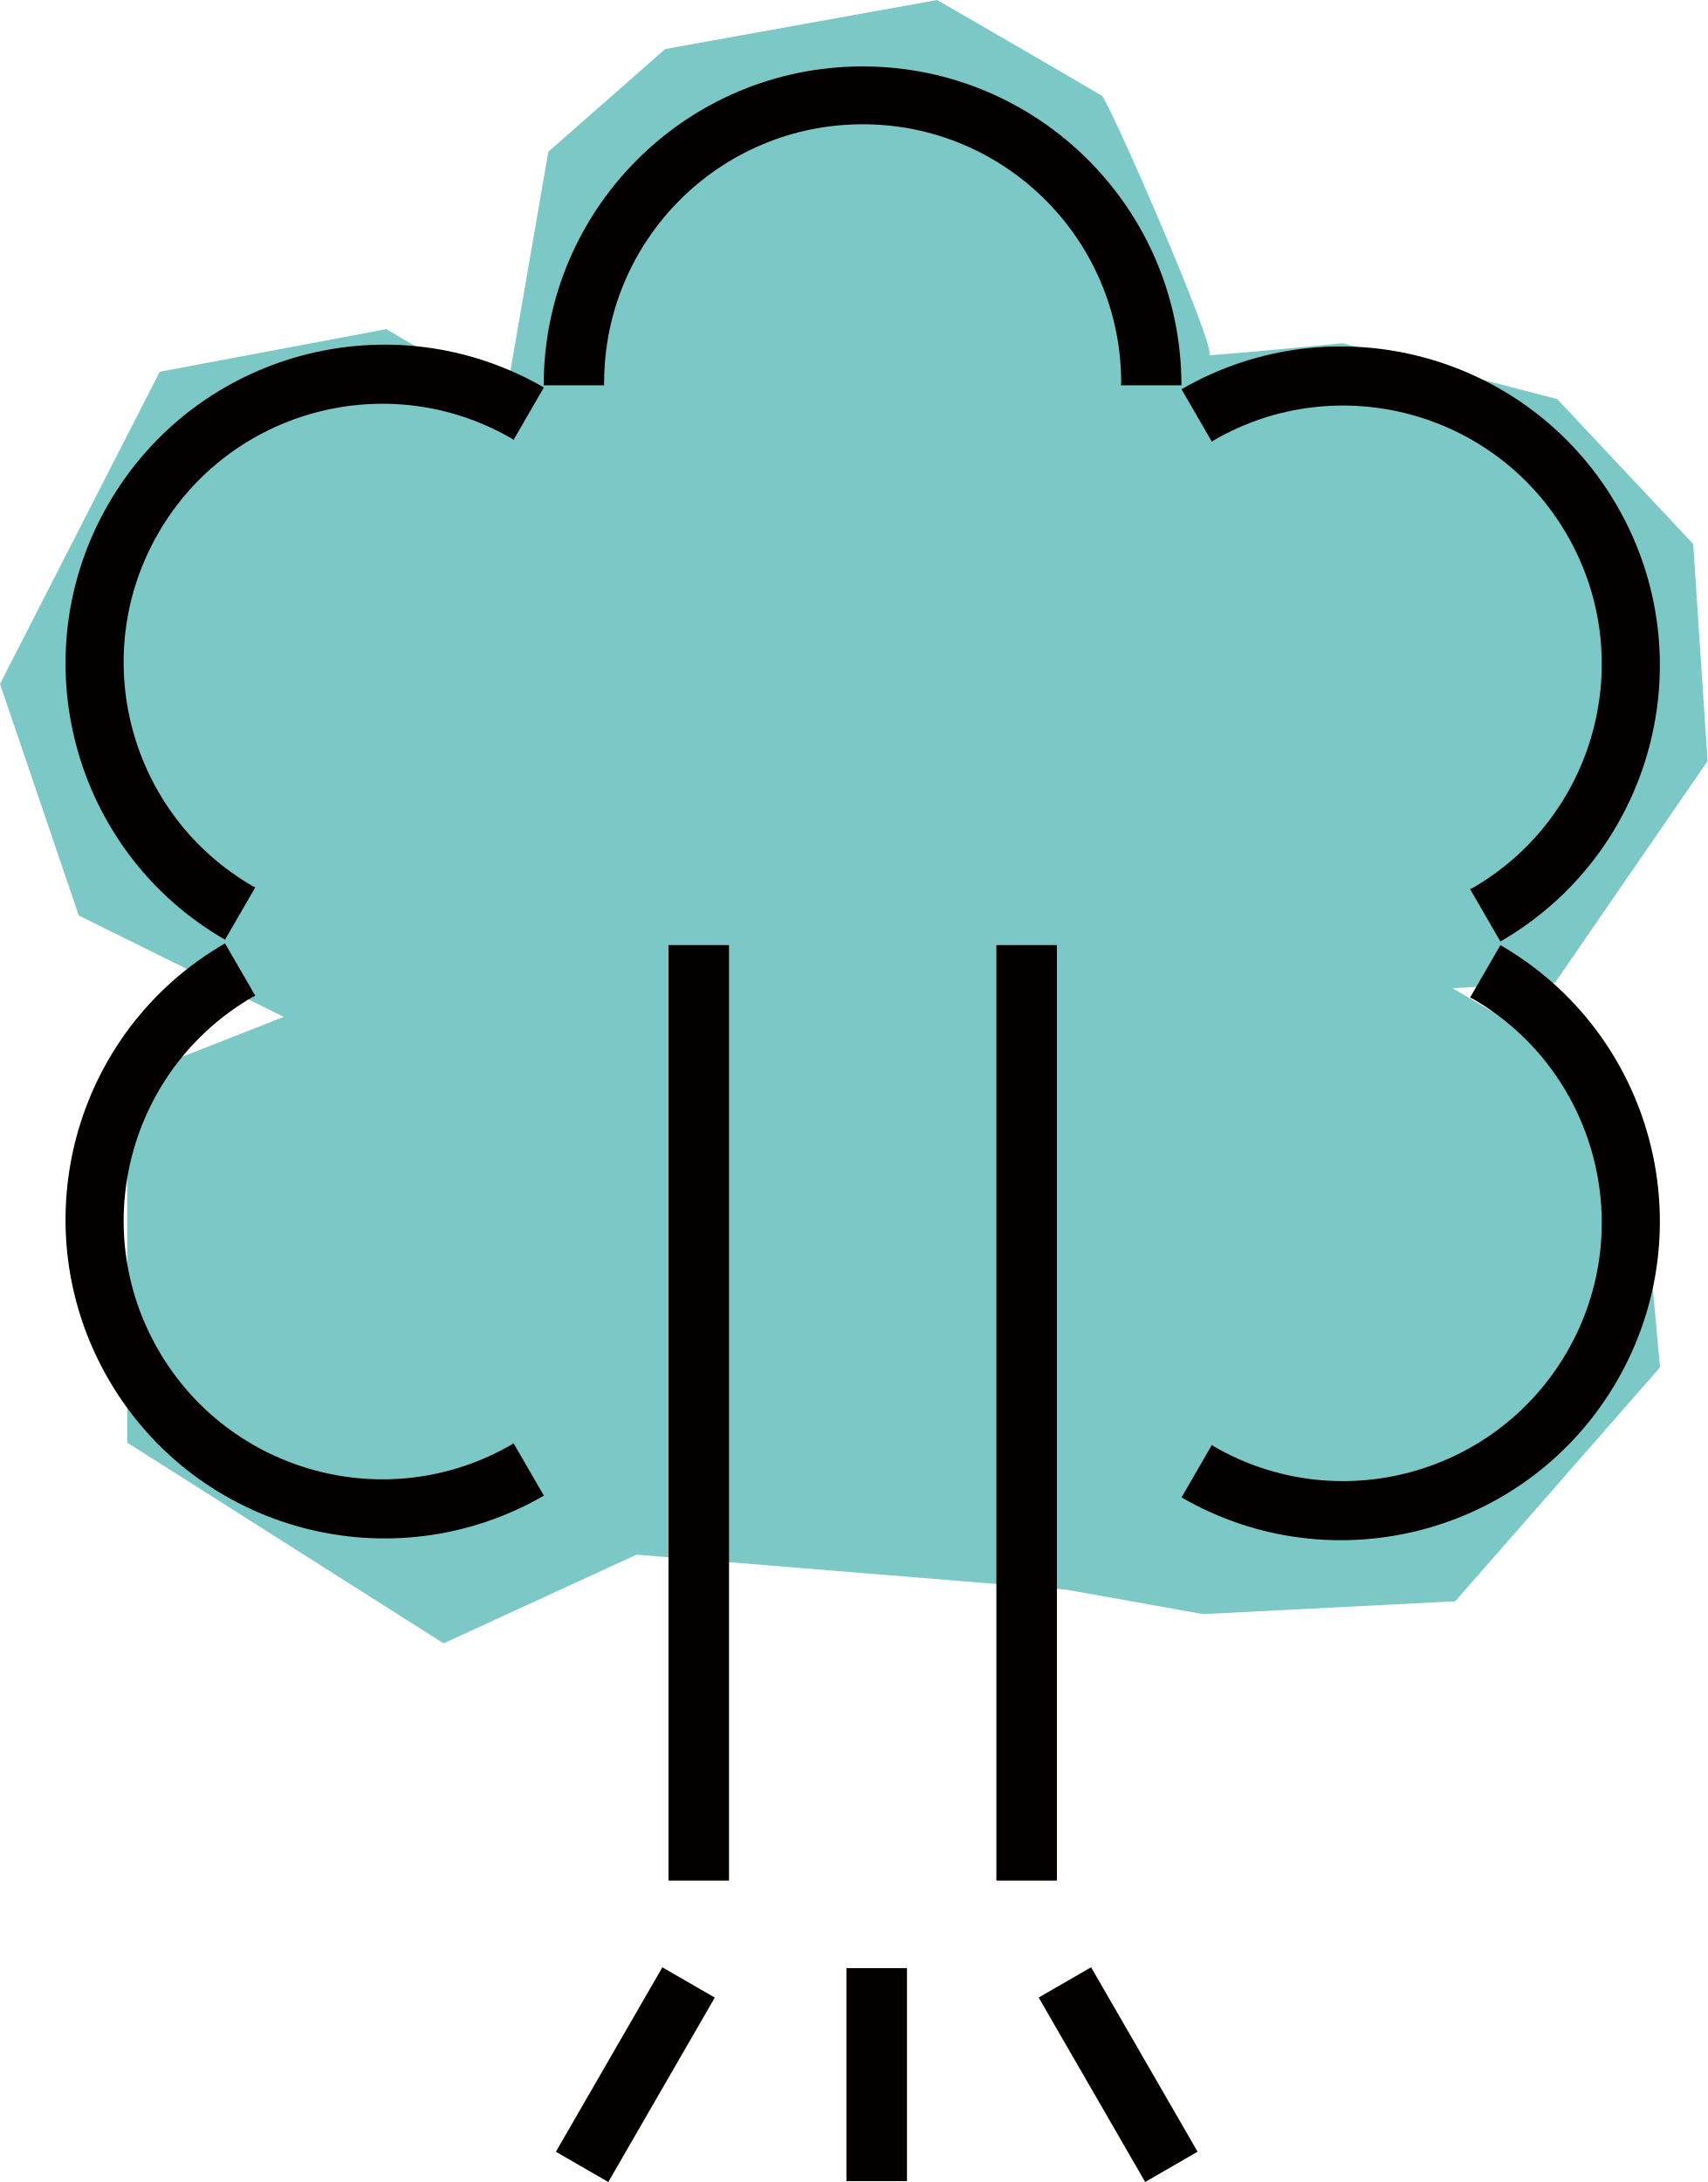
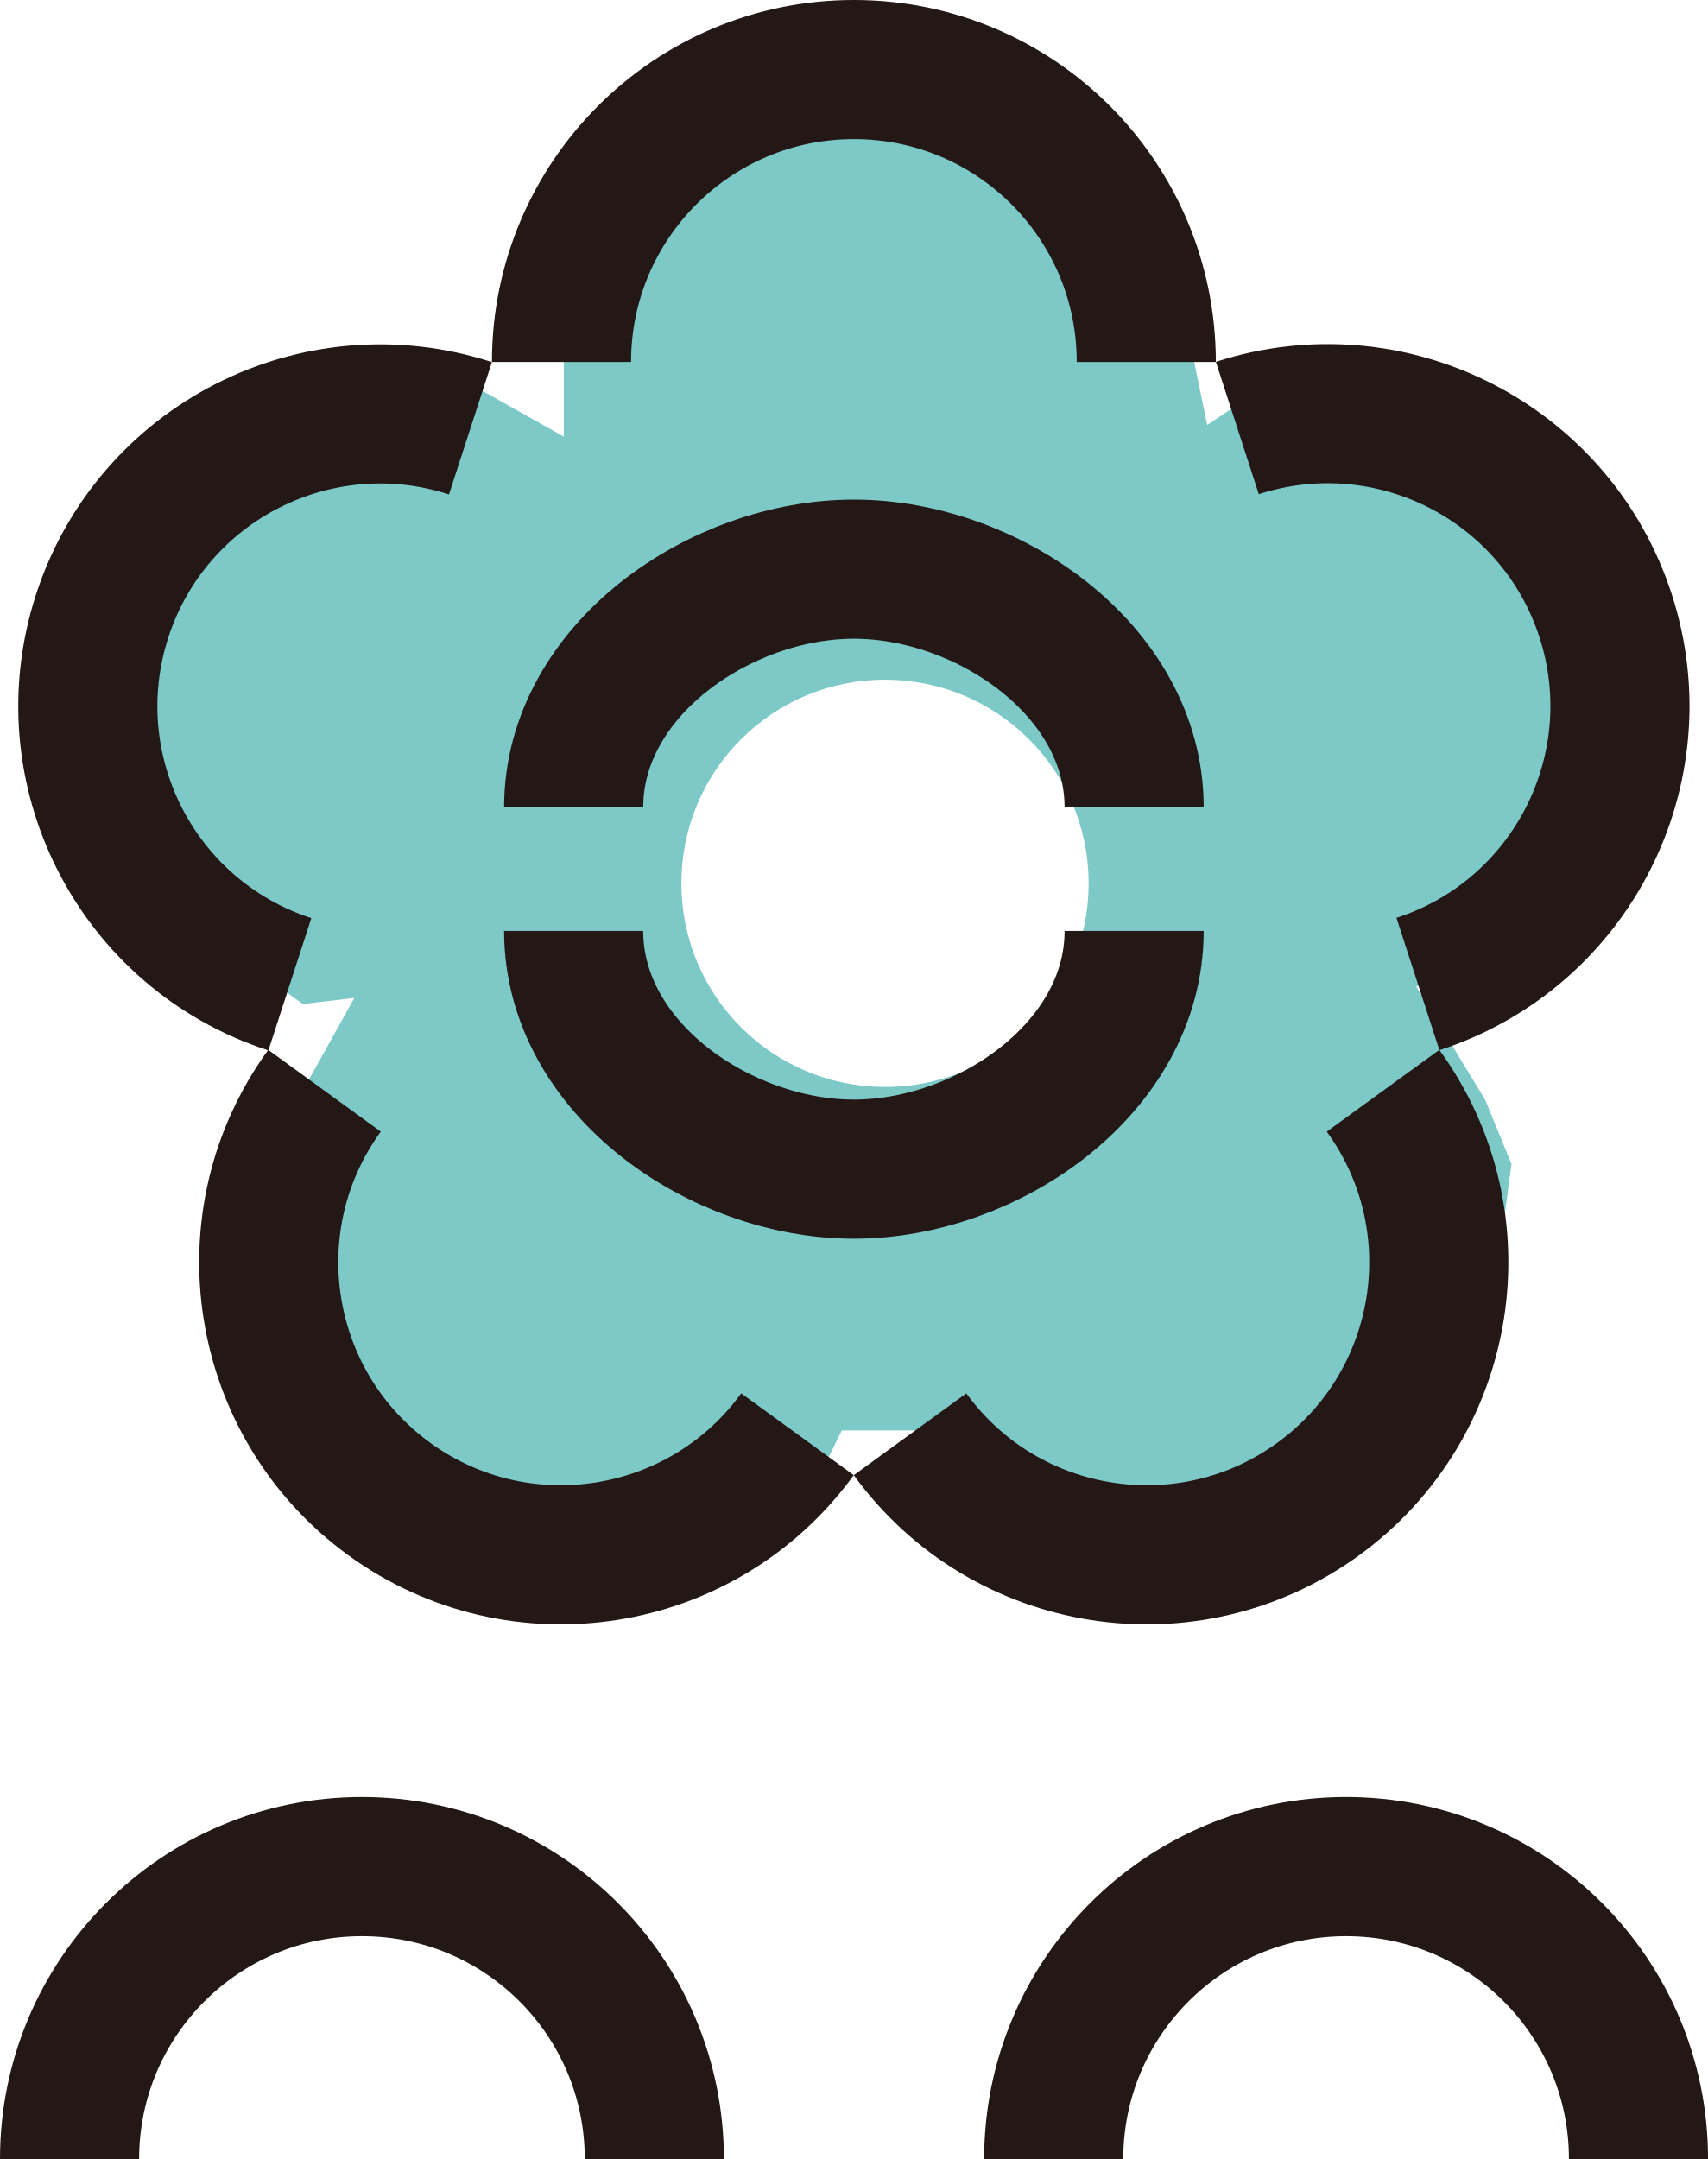
- <svg xmlns="http://www.w3.org/2000/svg" id="_레이어_2" data-name="레이어 2" viewBox="0 0 191.54 244.76">
-   <defs>
-     <style>
-       .cls-1 {
-         fill: #040000;
-       }
- 
-       .cls-2 {
-         fill: #7cc8c7;
-       }
-     </style>
-   </defs>
-   <g id="_레이어_1-2" data-name="레이어 1">
+ <svg xmlns="http://www.w3.org/2000/svg" id="_레이어_2" data-name="레이어 2" width="23.82mm" height="30.11mm" viewBox="0 0 67.52 85.35">
+   <g id="_디자인" data-name="디자인">
    <g>
-       <path class="cls-2" d="M71.41,174.39l-21.65,9.95-35.49-22.52v-40.85l17.56-6.91-22.99-11.36L0,76.72l17.92-35.02,25.41-4.78,13.38,7.85,4.8-27.75,13.11-11.52L105.13,0s17.66,10.21,18.46,10.74c.8.52,13.11,28.8,12.04,29.07-1.07.26,14.98-1.31,14.98-1.31l24.08,6.27,15.25,16.25,1.61,24.35-17.12,24.88-11.49.59,16.36,9.66,5.15,13.7,1.77,19.18-22.98,26.24-28.28,1.44-15.32-2.74" />
+       <path d="M62.31,20.48l-5.21-5.21h-7.08l-2.29,1.53-1.12-5.4-1.94-3.47-4.54-3.11-5.12-1.57-5.04,1.57-5.25,2.71-2.43,4.94v4.79l-3.54-1.99-8.69,2.81s-3.71,3.47-3.79,3.88-1.02,9.49-1.02,9.49l1.6,4.54,5.12,3.7,2.04-.24-2.76,4.96-.53,3.21,3.04,9.62,5.11,2.23,5.84,1.14,7.26-1.38,1.31-2.68h3.44l2.86,2.68s6.28,1.3,7.01,1.19c.74-.1,7.55-2.11,7.55-2.11l4.58-4.54,1.04-7.75-1.04-2.54-2.73-4.49,4.54-1.05,4.17-8.1v-3.34l-2.41-6.01ZM34.99,42.97c-4.44,0-8.05-3.6-8.05-8.05s3.6-8.05,8.05-8.05,8.05,3.6,8.05,8.05-3.6,8.05-8.05,8.05Z" fill="#7cc9c8" />
      <g>
-         <path class="cls-1" d="M67.77,42.94c0-16.02,12.99-29,29-29,16.02,0,29,12.99,29,29,0,.1-.03.18-.03.28h6.79c0-19.75-16.01-35.77-35.77-35.77-19.75,0-35.77,16.01-35.77,35.77h6.79c0-.1-.03-.18-.03-.28Z" />
-         <path class="cls-1" d="M28.38,99.42c-13.87-8.01-18.63-25.75-10.62-39.62,8.01-13.87,25.75-18.63,39.62-10.62.08.05.15.12.23.16l3.4-5.88c-17.11-9.88-38.98-4.02-48.86,13.09-9.88,17.11-4.02,38.98,13.09,48.86l3.4-5.88c-.08-.05-.17-.07-.26-.12Z" />
-         <path class="cls-1" d="M28.38,111.81c-13.87,8.01-18.63,25.75-10.62,39.62,8.01,13.87,25.75,18.63,39.62,10.62.08-.05.15-.12.23-.16l3.4,5.88c-17.11,9.88-38.98,4.02-48.86-13.09-9.88-17.11-4.02-38.98,13.09-48.86l3.4,5.88c-.08.05-.17.07-.26.12Z" />
-         <rect class="cls-1" x="122.03" y="220.77" width="6.79" height="23.89" transform="translate(-99.55 93.89) rotate(-30)" />
-         <rect class="cls-1" x="94.95" y="220.77" width="6.79" height="23.89" />
-         <rect class="cls-1" x="74.99" y="106.01" width="6.79" height="104.94" />
-         <rect class="cls-1" x="111.77" y="106.01" width="6.79" height="104.94" />
-         <path class="cls-1" d="M165.17,99.62c13.87-8.01,18.63-25.75,10.62-39.62-8.01-13.87-25.75-18.63-39.62-10.62-.08.05-.15.12-.23.16l-3.4-5.88c17.11-9.88,38.98-4.02,48.86,13.09,9.88,17.11,4.02,38.98-13.09,48.86l-3.4-5.88c.08-.05.17-.07.26-.12Z" />
-         <path class="cls-1" d="M165.17,112.01c13.87,8.01,18.63,25.75,10.62,39.62-8.01,13.87-25.75,18.63-39.62,10.62-.08-.05-.15-.12-.23-.16l-3.4,5.88c17.11,9.88,38.98,4.02,48.86-13.09,9.88-17.11,4.02-38.98-13.09-48.86l-3.4,5.88c.08.05.17.07.26.12Z" />
-         <rect class="cls-1" x="67.87" y="220.77" width="6.79" height="23.89" transform="translate(16.63 469.89) rotate(-150)" />
+         <path d="M22.2,14.31c0-6.38,5.17-11.56,11.56-11.56s11.56,5.17,11.56,11.56" fill="none" stroke="#231815" stroke-miterlimit="10" stroke-width="5.5" />
+         <path d="M2.75,85.35c0-6.38,5.17-11.56,11.56-11.56s11.56,5.17,11.56,11.56" fill="none" stroke="#231815" stroke-miterlimit="10" stroke-width="5.5" />
+         <path d="M41.66,85.35c0-6.38,5.17-11.56,11.56-11.56s11.56,5.17,11.56,11.56" fill="none" stroke="#231815" stroke-miterlimit="10" stroke-width="5.5" />
+         <path d="M11.46,38.91c-6.07-1.97-9.39-8.49-7.42-14.56s8.49-9.39,14.56-7.42" fill="none" stroke="#231815" stroke-miterlimit="10" stroke-width="5.5" />
+         <path d="M31.53,56.7c-3.75,5.16-10.98,6.31-16.14,2.56s-6.31-10.98-2.56-16.14" fill="none" stroke="#231815" stroke-miterlimit="10" stroke-width="5.5" />
+         <path d="M56.06,38.9c6.07-1.97,9.39-8.49,7.42-14.56s-8.49-9.39-14.56-7.42" fill="none" stroke="#231815" stroke-miterlimit="10" stroke-width="5.5" />
+         <path d="M35.98,56.7c3.75,5.16,10.98,6.31,16.14,2.56s6.31-10.98,2.56-16.14" fill="none" stroke="#231815" stroke-miterlimit="10" stroke-width="5.5" />
+         <g>
+           <path d="M44.84,31.92c0-5.44-5.82-9.42-11.08-9.42s-11.08,3.98-11.08,9.42" fill="none" stroke="#231815" stroke-miterlimit="10" stroke-width="5.5" />
+           <path d="M22.68,36.8c0,5.44,5.82,9.42,11.08,9.42s11.08-3.98,11.08-9.42" fill="none" stroke="#231815" stroke-miterlimit="10" stroke-width="5.5" />
+         </g>
      </g>
    </g>
  </g>
</svg>
